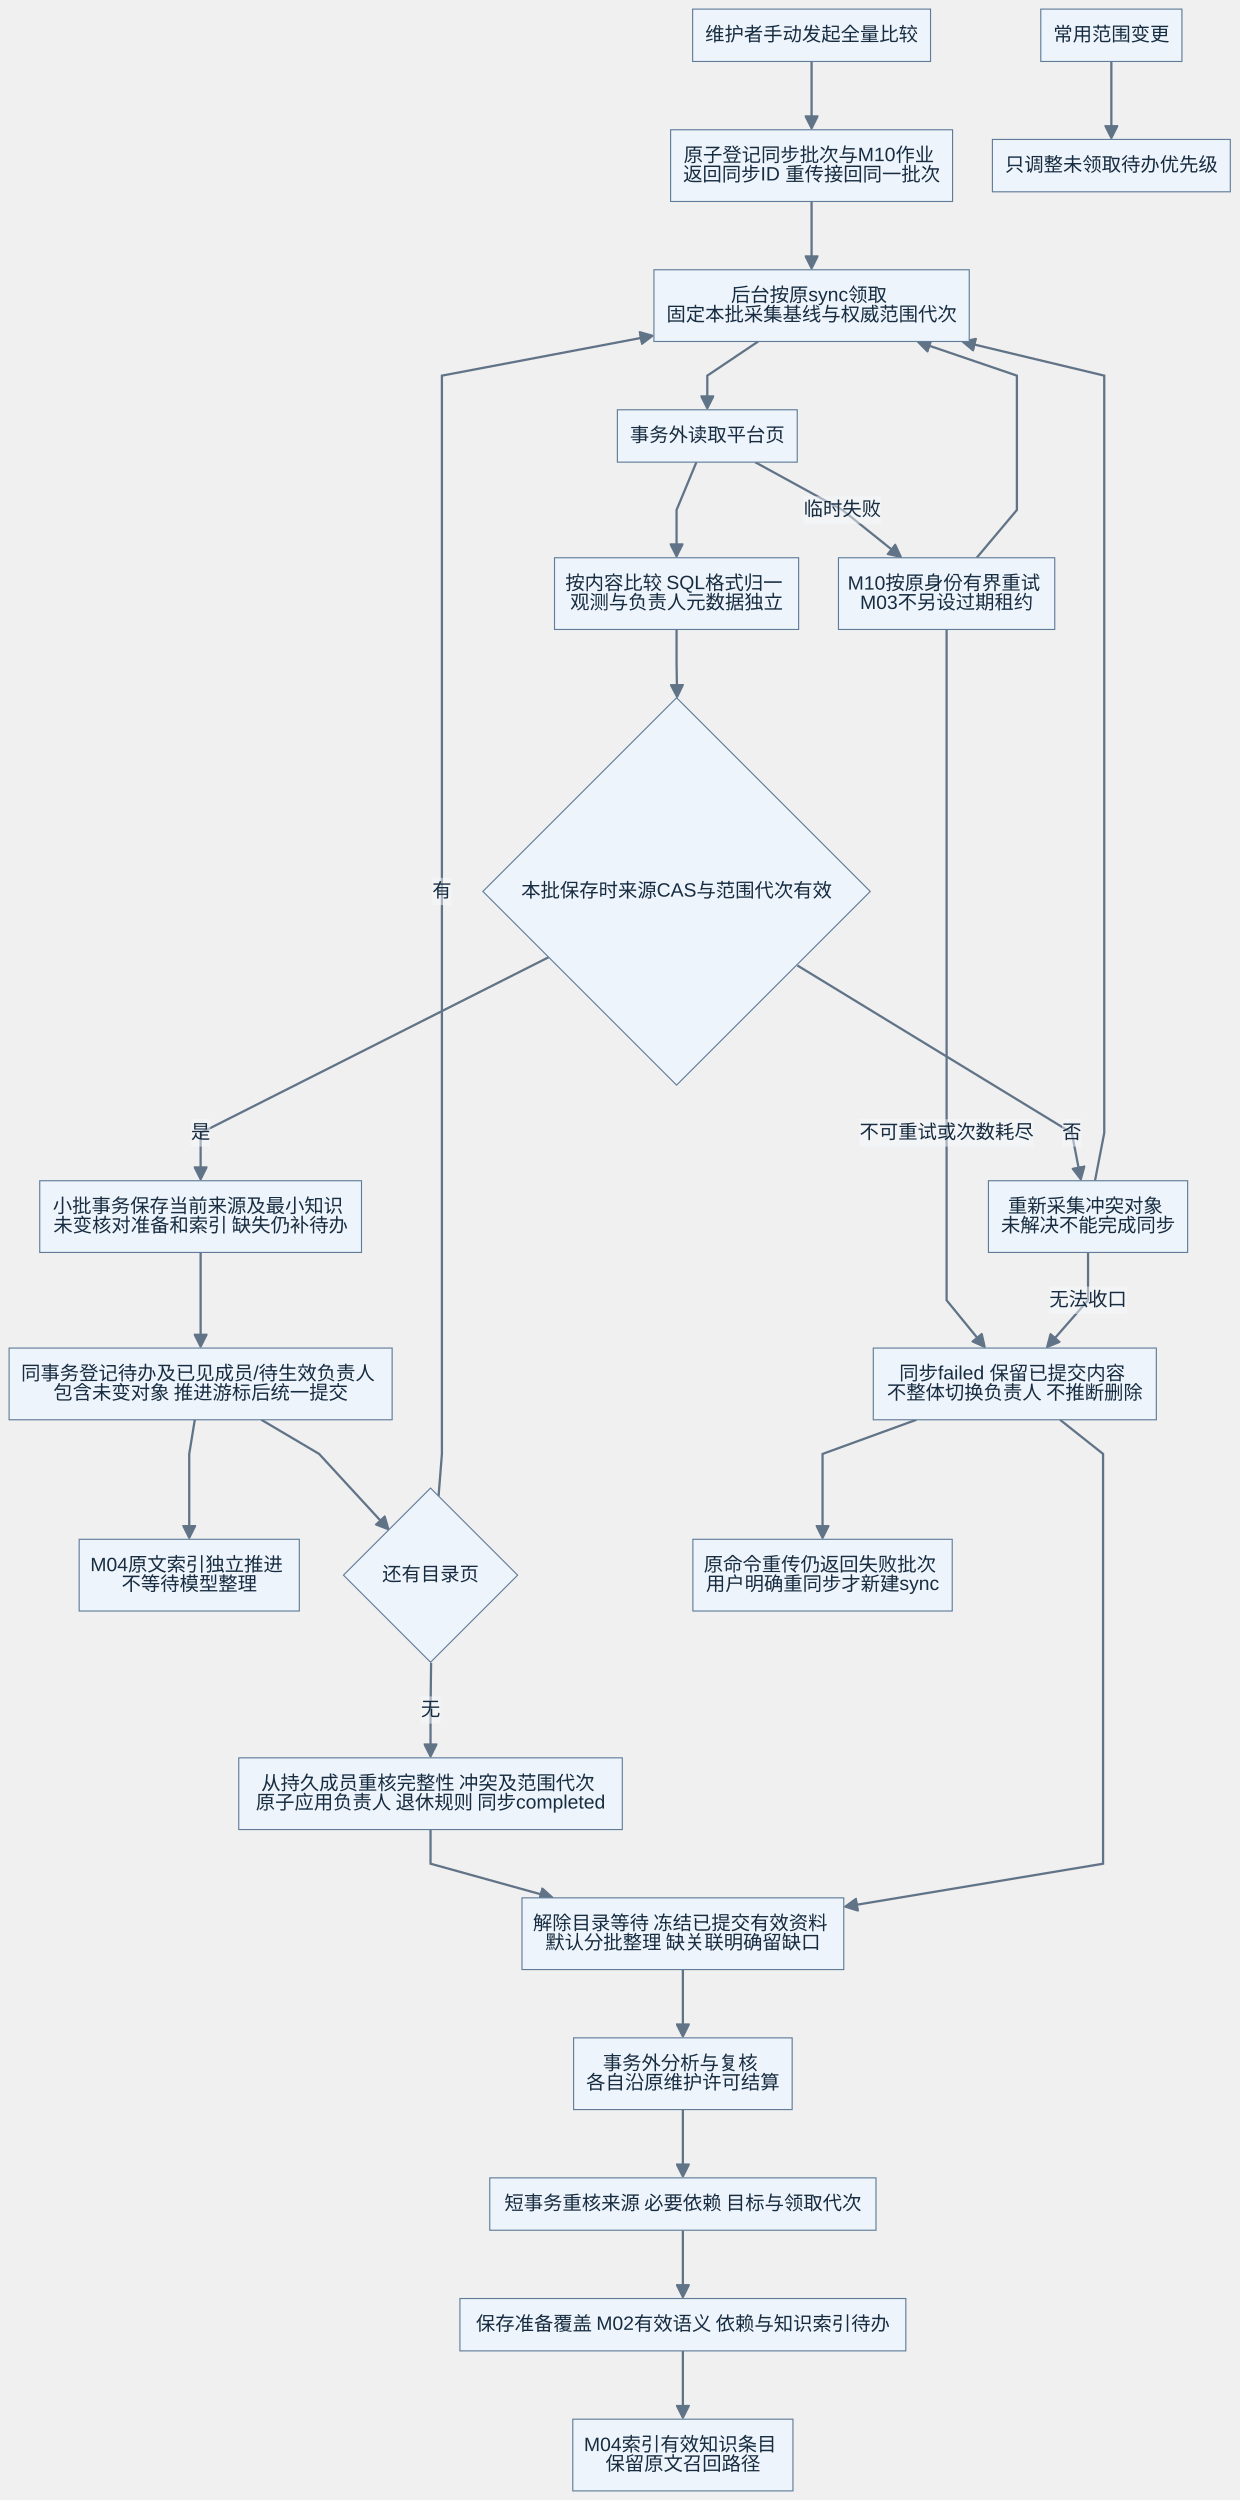
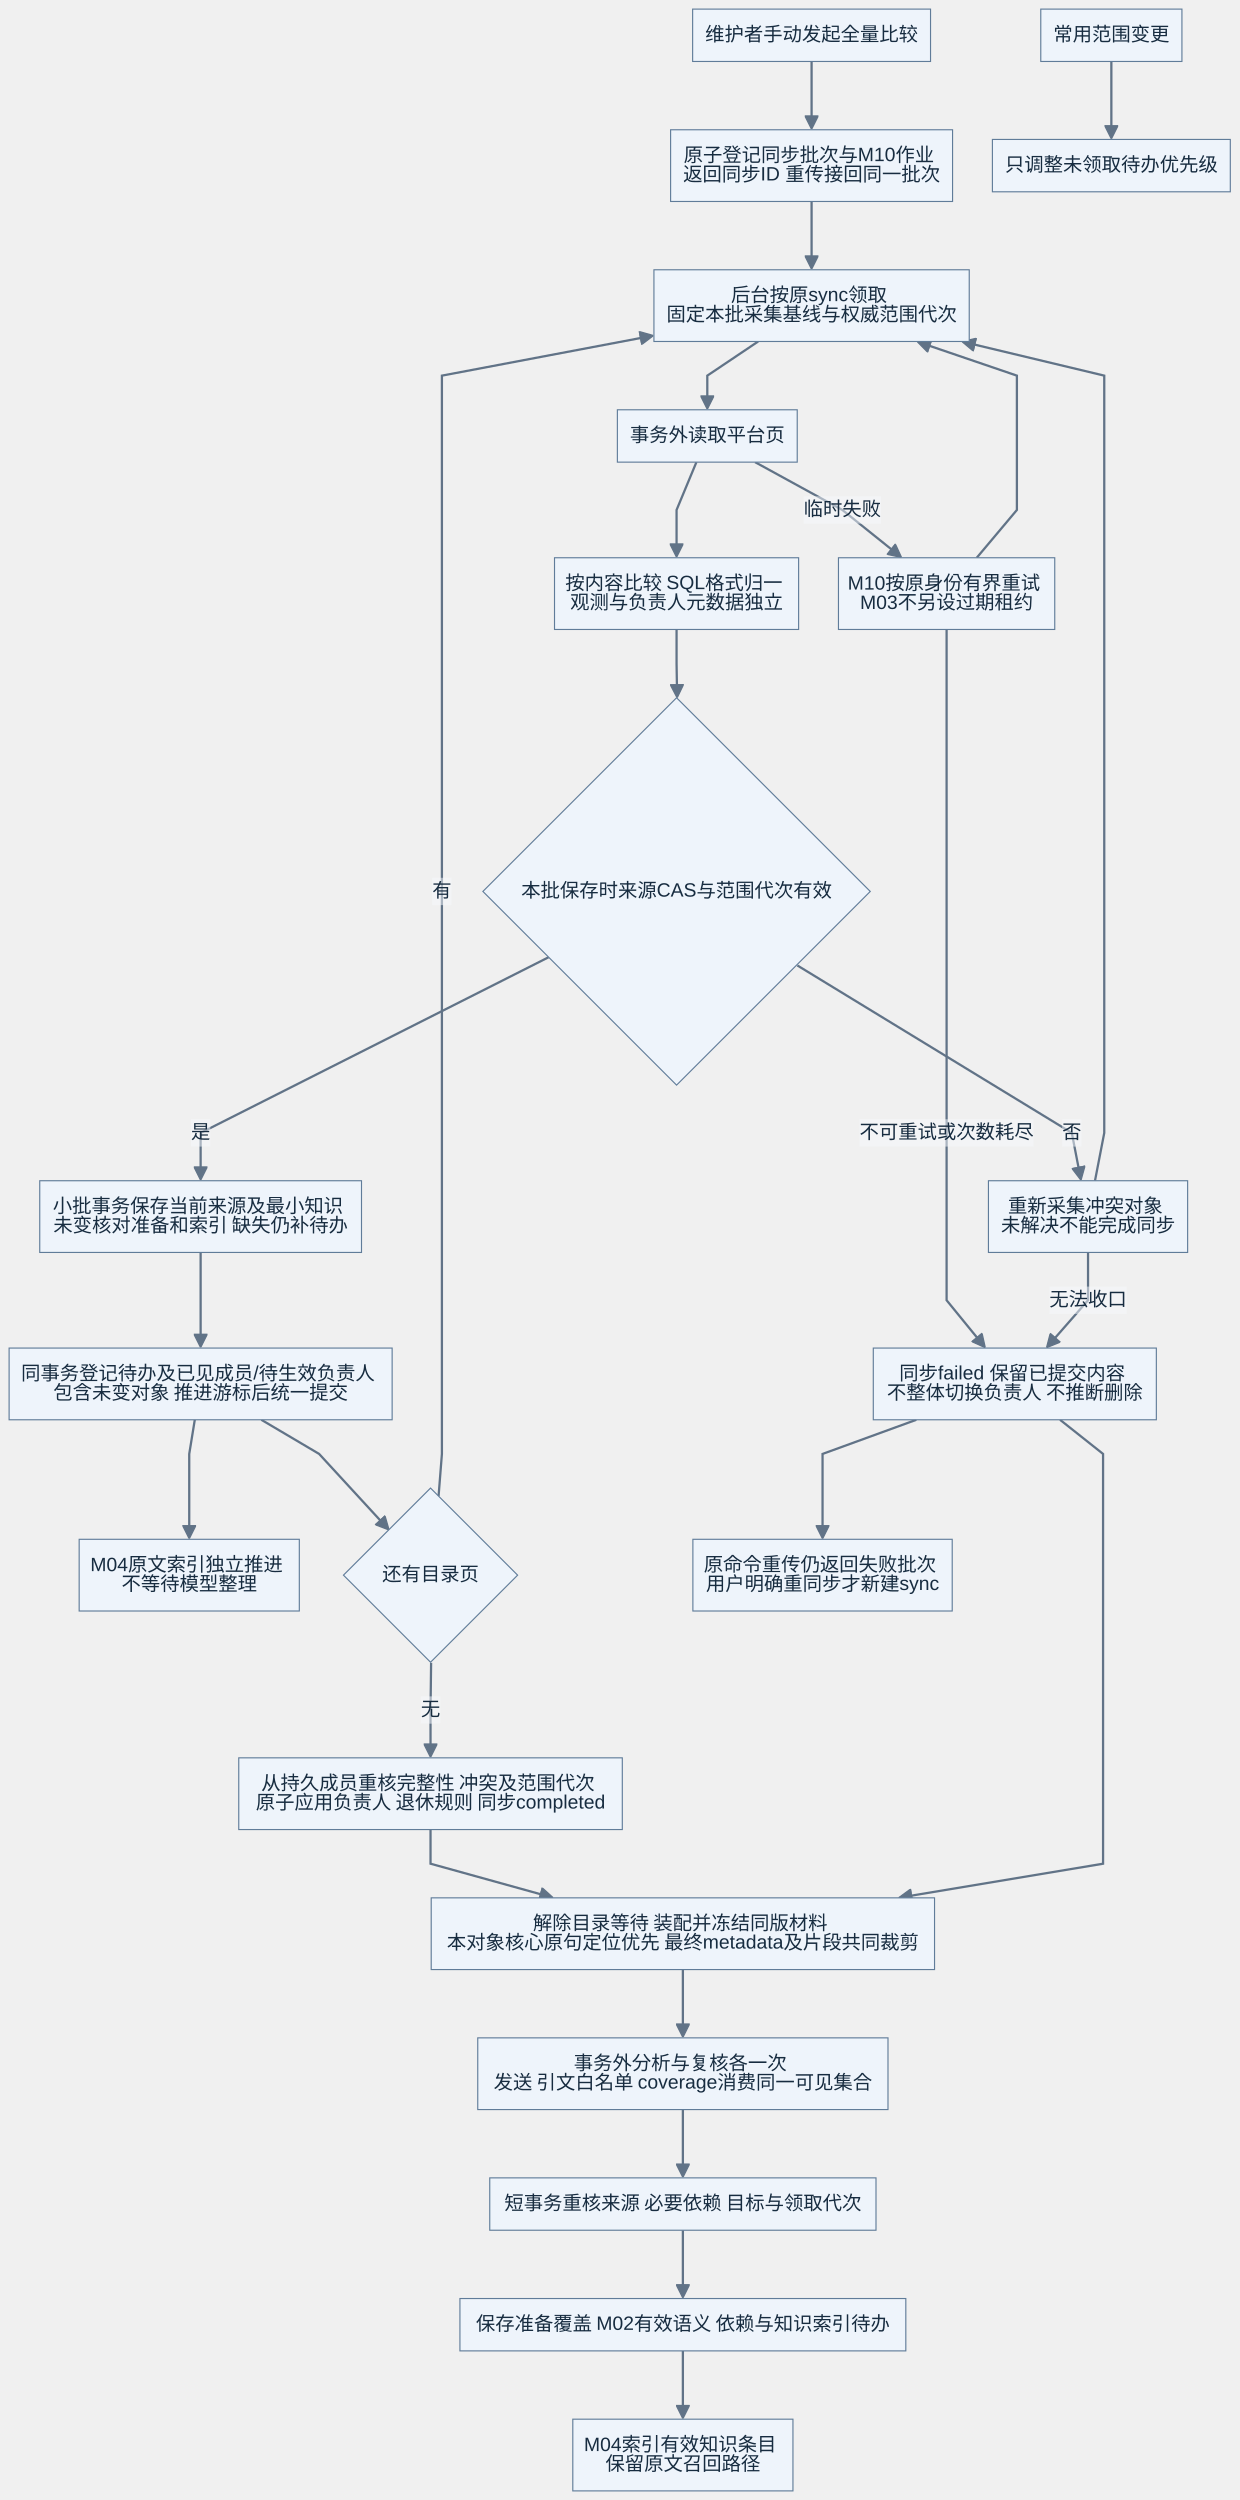
<svg xmlns="http://www.w3.org/2000/svg" aria-roledescription="flowchart-v2" role="graphics-document document" viewBox="-8 -8 1088.844 2196.297" height="2196.297" width="1088.844" id="diagramF03">
  <style>#diagramF03{font-family:PingFang SC,Microsoft YaHei,Arial,sans-serif;font-size:17px;fill:#172c40;}#diagramF03 .error-icon{fill:#ffffff;}#diagramF03 .error-text{fill:#000000;stroke:#000000;}#diagramF03 .edge-thickness-normal{stroke-width:2px;}#diagramF03 .edge-thickness-thick{stroke-width:3.5px;}#diagramF03 .edge-pattern-solid{stroke-dasharray:0;}#diagramF03 .edge-pattern-dashed{stroke-dasharray:3;}#diagramF03 .edge-pattern-dotted{stroke-dasharray:2;}#diagramF03 .marker{fill:#617387;stroke:#617387;}#diagramF03 .marker.cross{stroke:#617387;}#diagramF03 svg{font-family:PingFang SC,Microsoft YaHei,Arial,sans-serif;font-size:17px;}#diagramF03 .label{font-family:PingFang SC,Microsoft YaHei,Arial,sans-serif;color:#172c40;}#diagramF03 .cluster-label text{fill:#000000;}#diagramF03 .cluster-label span,#diagramF03 p{color:#000000;}#diagramF03 .label text,#diagramF03 span,#diagramF03 p{fill:#172c40;color:#172c40;}#diagramF03 .node rect,#diagramF03 .node circle,#diagramF03 .node ellipse,#diagramF03 .node polygon,#diagramF03 .node path{fill:#eef4fb;stroke:#607c99;stroke-width:1px;}#diagramF03 .flowchart-label text{text-anchor:middle;}#diagramF03 .node .katex path{fill:#000;stroke:#000;stroke-width:1px;}#diagramF03 .node .label{text-align:center;}#diagramF03 .node.clickable{cursor:pointer;}#diagramF03 .arrowheadPath{fill:#0b0b0b;}#diagramF03 .edgePath .path{stroke:#617387;stroke-width:2.0px;}#diagramF03 .flowchart-link{stroke:#617387;fill:none;}#diagramF03 .edgeLabel{background-color:#f5f8fb;text-align:center;}#diagramF03 .edgeLabel rect{opacity:0.5;background-color:#f5f8fb;fill:#f5f8fb;}#diagramF03 .labelBkg{background-color:rgba(245, 248, 251, 0.5);}#diagramF03 .cluster rect{fill:#f7f9fc;stroke:#bccbd9;stroke-width:1px;}#diagramF03 .cluster text{fill:#000000;}#diagramF03 .cluster span,#diagramF03 p{color:#000000;}#diagramF03 div.mermaidTooltip{position:absolute;text-align:center;max-width:200px;padding:2px;font-family:PingFang SC,Microsoft YaHei,Arial,sans-serif;font-size:12px;background:#ffffff;border:1px solid hsl(0, 0%, 90%);border-radius:2px;pointer-events:none;z-index:100;}#diagramF03 .flowchartTitleText{text-anchor:middle;font-size:18px;fill:#172c40;}#diagramF03 :root{--mermaid-font-family:PingFang SC,Microsoft YaHei,Arial,sans-serif;}</style>
  <g>
    <marker orient="auto" markerHeight="12" markerWidth="12" markerUnits="userSpaceOnUse" refY="5" refX="6" viewBox="0 0 10 10" class="marker flowchart" id="diagramF03_flowchart-pointEnd">
      <path style="stroke-width: 1; stroke-dasharray: 1, 0;" class="arrowMarkerPath" d="M 0 0 L 10 5 L 0 10 z" />
    </marker>
    <marker orient="auto" markerHeight="12" markerWidth="12" markerUnits="userSpaceOnUse" refY="5" refX="4.5" viewBox="0 0 10 10" class="marker flowchart" id="diagramF03_flowchart-pointStart">
      <path style="stroke-width: 1; stroke-dasharray: 1, 0;" class="arrowMarkerPath" d="M 0 5 L 10 10 L 10 0 z" />
    </marker>
    <marker orient="auto" markerHeight="11" markerWidth="11" markerUnits="userSpaceOnUse" refY="5" refX="11" viewBox="0 0 10 10" class="marker flowchart" id="diagramF03_flowchart-circleEnd">
      <circle style="stroke-width: 1; stroke-dasharray: 1, 0;" class="arrowMarkerPath" r="5" cy="5" cx="5" />
    </marker>
    <marker orient="auto" markerHeight="11" markerWidth="11" markerUnits="userSpaceOnUse" refY="5" refX="-1" viewBox="0 0 10 10" class="marker flowchart" id="diagramF03_flowchart-circleStart">
      <circle style="stroke-width: 1; stroke-dasharray: 1, 0;" class="arrowMarkerPath" r="5" cy="5" cx="5" />
    </marker>
    <marker orient="auto" markerHeight="11" markerWidth="11" markerUnits="userSpaceOnUse" refY="5.2" refX="12" viewBox="0 0 11 11" class="marker cross flowchart" id="diagramF03_flowchart-crossEnd">
      <path style="stroke-width: 2; stroke-dasharray: 1, 0;" class="arrowMarkerPath" d="M 1,1 l 9,9 M 10,1 l -9,9" />
    </marker>
    <marker orient="auto" markerHeight="11" markerWidth="11" markerUnits="userSpaceOnUse" refY="5.2" refX="-1" viewBox="0 0 11 11" class="marker cross flowchart" id="diagramF03_flowchart-crossStart">
      <path style="stroke-width: 2; stroke-dasharray: 1, 0;" class="arrowMarkerPath" d="M 1,1 l 9,9 M 10,1 l -9,9" />
    </marker>
    <g class="root">
      <g class="clusters" />
      <g class="edgePaths">
        <path marker-end="url(#diagramF03_flowchart-pointEnd)" style="fill:none;" class="edge-thickness-normal edge-pattern-solid flowchart-link LS-Start LE-Queued" id="L-Start-Queued-0" d="M704.992,46L704.992,76L704.992,100.7" />
        <path marker-end="url(#diagramF03_flowchart-pointEnd)" style="fill:none;" class="edge-thickness-normal edge-pattern-solid flowchart-link LS-Queued LE-R" id="L-Queued-R-0" d="M704.992,169L704.992,199L704.992,223.7" />
        <path marker-end="url(#diagramF03_flowchart-pointEnd)" style="fill:none;" class="edge-thickness-normal edge-pattern-solid flowchart-link LS-R LE-A" id="L-R-A-0" d="M658.066,292L613.375,322L613.375,346.7" />
        <path marker-end="url(#diagramF03_flowchart-pointEnd)" style="fill:none;" class="edge-thickness-normal edge-pattern-solid flowchart-link LS-A LE-Retry" id="L-A-Retry-0" d="M655.347,398L731.992,440L780.211,478.683" />
        <path marker-end="url(#diagramF03_flowchart-pointEnd)" style="fill:none;" class="edge-thickness-normal edge-pattern-solid flowchart-link LS-Retry LE-R" id="L-Retry-R-0" d="M850.074,482L885.359,440L885.359,375L885.359,322L802.392,293.71" />
        <path marker-end="url(#diagramF03_flowchart-pointEnd)" style="fill:none;" class="edge-thickness-normal edge-pattern-solid flowchart-link LS-A LE-B" id="L-A-B-0" d="M603.821,398L586.375,440L586.375,476.7" />
        <path marker-end="url(#diagramF03_flowchart-pointEnd)" style="fill:none;" class="edge-thickness-normal edge-pattern-solid flowchart-link LS-B LE-C" id="L-B-C-0" d="M586.375,545L586.375,575L586.788,600.201" />
        <path marker-end="url(#diagramF03_flowchart-pointEnd)" style="fill:none;" class="edge-thickness-normal edge-pattern-solid flowchart-link LS-C LE-Conflict" id="L-C-Conflict-0" d="M692.494,840.178L933.609,987.297L940.743,1024.094" />
        <path marker-end="url(#diagramF03_flowchart-pointEnd)" style="fill:none;" class="edge-thickness-normal edge-pattern-solid flowchart-link LS-Conflict LE-R" id="L-Conflict-R-0" d="M953.967,1029.297L962.109,987.297L962.109,775.148L962.109,575L962.109,513.5L962.109,440L962.109,375L962.109,322L841.841,293.233" />
        <path marker-end="url(#diagramF03_flowchart-pointEnd)" style="fill:none;" class="edge-thickness-normal edge-pattern-solid flowchart-link LS-C LE-Save" id="L-C-Save-0" d="M473.998,832.92L168.25,987.297L168.25,1023.997" />
        <path marker-end="url(#diagramF03_flowchart-pointEnd)" style="fill:none;" class="edge-thickness-normal edge-pattern-solid flowchart-link LS-Save LE-Jobs" id="L-Save-Jobs-0" d="M168.25,1092.297L168.25,1134.297L168.25,1170.997" />
        <path marker-end="url(#diagramF03_flowchart-pointEnd)" style="fill:none;" class="edge-thickness-normal edge-pattern-solid flowchart-link LS-Jobs LE-Raw" id="L-Jobs-Raw-0" d="M163.128,1239.297L158.25,1269.297L158.25,1338.997" />
        <path marker-end="url(#diagramF03_flowchart-pointEnd)" style="fill:none;" class="edge-thickness-normal edge-pattern-solid flowchart-link LS-Jobs LE-More" id="L-Jobs-More-0" d="M221.57,1239.297L272.352,1269.297L330.503,1332.531" />
        <path marker-end="url(#diagramF03_flowchart-pointEnd)" style="fill:none;" class="edge-thickness-normal edge-pattern-solid flowchart-link LS-More LE-R" id="L-More-R-0" d="M377.293,1306.363L380.227,1269.297L380.227,1207.797L380.227,1134.297L380.227,1060.797L380.227,987.297L380.227,775.148L380.227,575L380.227,513.5L380.227,440L380.227,375L380.227,322L561.285,287.713" />
        <path marker-end="url(#diagramF03_flowchart-pointEnd)" style="fill:none;" class="edge-thickness-normal edge-pattern-solid flowchart-link LS-More LE-Finish" id="L-More-Finish-0" d="M370.727,1452.797L370.227,1494.297L370.227,1530.997" />
        <path marker-end="url(#diagramF03_flowchart-pointEnd)" style="fill:none;" class="edge-thickness-normal edge-pattern-solid flowchart-link LS-Retry LE-Failed" id="L-Retry-Failed-0" d="M823.609,545L823.609,575L823.609,775.148L823.609,987.297L823.609,1060.797L823.609,1134.297L854.504,1172.189" />
        <path marker-end="url(#diagramF03_flowchart-pointEnd)" style="fill:none;" class="edge-thickness-normal edge-pattern-solid flowchart-link LS-Conflict LE-Failed" id="L-Conflict-Failed-0" d="M947.859,1092.297L947.859,1134.297L914.593,1172.309" />
        <path marker-end="url(#diagramF03_flowchart-pointEnd)" style="fill:none;" class="edge-thickness-normal edge-pattern-solid flowchart-link LS-Failed LE-New" id="L-Failed-New-0" d="M797.02,1239.297L714.625,1269.297L714.625,1338.997" />
        <path marker-end="url(#diagramF03_flowchart-pointEnd)" style="fill:none;" class="edge-thickness-normal edge-pattern-solid flowchart-link LS-Finish LE-Material" id="L-Finish-Material-0" d="M370.227,1599.297L370.227,1629.297L473.262,1657.88" />
-         <path marker-end="url(#diagramF03_flowchart-pointEnd)" style="fill:none;" class="edge-thickness-normal edge-pattern-solid flowchart-link LS-Failed LE-Material" id="L-Failed-Material-0" d="M923.246,1239.297L961.066,1269.297L961.066,1375.797L961.066,1494.297L961.066,1567.797L961.066,1629.297L738.482,1666.379" />
+         <path marker-end="url(#diagramF03_flowchart-pointEnd)" style="fill:none;" class="edge-thickness-normal edge-pattern-solid flowchart-link LS-Failed LE-Material" id="L-Failed-Material-0" d="M923.246,1239.297L961.066,1269.297L961.066,1375.797L961.066,1494.297L961.066,1567.797L961.066,1629.297L786.222,1658.426" />
        <path marker-end="url(#diagramF03_flowchart-pointEnd)" style="fill:none;" class="edge-thickness-normal edge-pattern-solid flowchart-link LS-Material LE-G" id="L-Material-G-0" d="M591.918,1722.297L591.918,1752.297L591.918,1776.997" />
        <path marker-end="url(#diagramF03_flowchart-pointEnd)" style="fill:none;" class="edge-thickness-normal edge-pattern-solid flowchart-link LS-G LE-Check" id="L-G-Check-0" d="M591.918,1845.297L591.918,1875.297L591.918,1899.997" />
        <path marker-end="url(#diagramF03_flowchart-pointEnd)" style="fill:none;" class="edge-thickness-normal edge-pattern-solid flowchart-link LS-Check LE-Apply" id="L-Check-Apply-0" d="M591.918,1951.297L591.918,1981.297L591.918,2005.997" />
        <path marker-end="url(#diagramF03_flowchart-pointEnd)" style="fill:none;" class="edge-thickness-normal edge-pattern-solid flowchart-link LS-Apply LE-Index" id="L-Apply-Index-0" d="M591.918,2057.297L591.918,2087.297L591.918,2111.997" />
        <path marker-end="url(#diagramF03_flowchart-pointEnd)" style="fill:none;" class="edge-thickness-normal edge-pattern-solid flowchart-link LS-Preference LE-Priority" id="L-Preference-Priority-0" d="M968.344,46L968.344,76L968.344,109.2" />
      </g>
      <g class="edgeLabels">
        <g class="edgeLabel">
          <g transform="translate(0, 0)" class="label">
            <rect height="0" width="0" ry="0" rx="0" />
            <text style="">
              <tspan class="row" x="0" dy="1em" xml:space="preserve" />
            </text>
          </g>
        </g>
        <g class="edgeLabel">
          <g transform="translate(0, 0)" class="label">
            <rect height="0" width="0" ry="0" rx="0" />
            <text style="">
              <tspan class="row" x="0" dy="1em" xml:space="preserve" />
            </text>
          </g>
        </g>
        <g class="edgeLabel">
          <g transform="translate(0, 0)" class="label">
            <rect height="0" width="0" ry="0" rx="0" />
            <text style="">
              <tspan class="row" x="0" dy="1em" xml:space="preserve" />
            </text>
          </g>
        </g>
        <g transform="translate(731.9922, 440)" class="edgeLabel">
          <g transform="translate(-34, -12)" class="label">
            <rect height="24" width="68" ry="0" rx="0" />
            <text style="">
              <tspan class="row" x="0" dy="1em" xml:space="preserve">临时失败</tspan>
            </text>
          </g>
        </g>
        <g class="edgeLabel">
          <g transform="translate(0, 0)" class="label">
            <rect height="0" width="0" ry="0" rx="0" />
            <text style="">
              <tspan class="row" x="0" dy="1em" xml:space="preserve" />
            </text>
          </g>
        </g>
        <g class="edgeLabel">
          <g transform="translate(0, 0)" class="label">
            <rect height="0" width="0" ry="0" rx="0" />
            <text style="">
              <tspan class="row" x="0" dy="1em" xml:space="preserve" />
            </text>
          </g>
        </g>
        <g class="edgeLabel">
          <g transform="translate(0, 0)" class="label">
            <rect height="0" width="0" ry="0" rx="0" />
            <text style="">
              <tspan class="row" x="0" dy="1em" xml:space="preserve" />
            </text>
          </g>
        </g>
        <g transform="translate(933.6094, 987.2969)" class="edgeLabel">
          <g transform="translate(-8.5, -12)" class="label">
            <rect height="24" width="17" ry="0" rx="0" />
            <text style="">
              <tspan class="row" x="0" dy="1em" xml:space="preserve">否</tspan>
            </text>
          </g>
        </g>
        <g class="edgeLabel">
          <g transform="translate(0, 0)" class="label">
            <rect height="0" width="0" ry="0" rx="0" />
            <text style="">
              <tspan class="row" x="0" dy="1em" xml:space="preserve" />
            </text>
          </g>
        </g>
        <g transform="translate(168.25, 987.2969)" class="edgeLabel">
          <g transform="translate(-8.5, -12)" class="label">
            <rect height="24" width="17" ry="0" rx="0" />
            <text style="">
              <tspan class="row" x="0" dy="1em" xml:space="preserve">是</tspan>
            </text>
          </g>
        </g>
        <g class="edgeLabel">
          <g transform="translate(0, 0)" class="label">
            <rect height="0" width="0" ry="0" rx="0" />
            <text style="">
              <tspan class="row" x="0" dy="1em" xml:space="preserve" />
            </text>
          </g>
        </g>
        <g class="edgeLabel">
          <g transform="translate(0, 0)" class="label">
            <rect height="0" width="0" ry="0" rx="0" />
            <text style="">
              <tspan class="row" x="0" dy="1em" xml:space="preserve" />
            </text>
          </g>
        </g>
        <g class="edgeLabel">
          <g transform="translate(0, 0)" class="label">
            <rect height="0" width="0" ry="0" rx="0" />
            <text style="">
              <tspan class="row" x="0" dy="1em" xml:space="preserve" />
            </text>
          </g>
        </g>
        <g transform="translate(380.2266, 775.1484)" class="edgeLabel">
          <g transform="translate(-8.5, -12)" class="label">
            <rect height="24" width="17" ry="0" rx="0" />
            <text style="">
              <tspan class="row" x="0" dy="1em" xml:space="preserve">有</tspan>
            </text>
          </g>
        </g>
        <g transform="translate(370.2266, 1494.297)" class="edgeLabel">
          <g transform="translate(-8.5, -12)" class="label">
            <rect height="24" width="17" ry="0" rx="0" />
            <text style="">
              <tspan class="row" x="0" dy="1em" xml:space="preserve">无</tspan>
            </text>
          </g>
        </g>
        <g transform="translate(823.6094, 987.2969)" class="edgeLabel">
          <g transform="translate(-76.5, -12)" class="label">
            <rect height="24" width="153" ry="0" rx="0" />
            <text style="">
              <tspan class="row" x="0" dy="1em" xml:space="preserve">不可重试或次数耗尽</tspan>
            </text>
          </g>
        </g>
        <g transform="translate(947.8594, 1134.297)" class="edgeLabel">
          <g transform="translate(-34, -12)" class="label">
            <rect height="24" width="68" ry="0" rx="0" />
            <text style="">
              <tspan class="row" x="0" dy="1em" xml:space="preserve">无法收口</tspan>
            </text>
          </g>
        </g>
        <g class="edgeLabel">
          <g transform="translate(0, 0)" class="label">
            <rect height="0" width="0" ry="0" rx="0" />
            <text style="">
              <tspan class="row" x="0" dy="1em" xml:space="preserve" />
            </text>
          </g>
        </g>
        <g class="edgeLabel">
          <g transform="translate(0, 0)" class="label">
            <rect height="0" width="0" ry="0" rx="0" />
            <text style="">
              <tspan class="row" x="0" dy="1em" xml:space="preserve" />
            </text>
          </g>
        </g>
        <g class="edgeLabel">
          <g transform="translate(0, 0)" class="label">
            <rect height="0" width="0" ry="0" rx="0" />
            <text style="">
              <tspan class="row" x="0" dy="1em" xml:space="preserve" />
            </text>
          </g>
        </g>
        <g class="edgeLabel">
          <g transform="translate(0, 0)" class="label">
            <rect height="0" width="0" ry="0" rx="0" />
            <text style="">
              <tspan class="row" x="0" dy="1em" xml:space="preserve" />
            </text>
          </g>
        </g>
        <g class="edgeLabel">
          <g transform="translate(0, 0)" class="label">
            <rect height="0" width="0" ry="0" rx="0" />
            <text style="">
              <tspan class="row" x="0" dy="1em" xml:space="preserve" />
            </text>
          </g>
        </g>
        <g class="edgeLabel">
          <g transform="translate(0, 0)" class="label">
            <rect height="0" width="0" ry="0" rx="0" />
            <text style="">
              <tspan class="row" x="0" dy="1em" xml:space="preserve" />
            </text>
          </g>
        </g>
        <g class="edgeLabel">
          <g transform="translate(0, 0)" class="label">
            <rect height="0" width="0" ry="0" rx="0" />
            <text style="">
              <tspan class="row" x="0" dy="1em" xml:space="preserve" />
            </text>
          </g>
        </g>
        <g class="edgeLabel">
          <g transform="translate(0, 0)" class="label">
            <rect height="0" width="0" ry="0" rx="0" />
            <text style="">
              <tspan class="row" x="0" dy="1em" xml:space="preserve" />
            </text>
          </g>
        </g>
      </g>
      <g class="nodes">
-         <g transform="translate(704.9922, 23)" data-id="Start" data-node="true" id="flowchart-Start-196" class="node default default flowchart-label">
+         <g transform="translate(704.9922, 23)" data-id="Start" data-node="true" id="flowchart-Start-50" class="node default default flowchart-label">
          <rect height="46" width="209" y="-23" x="-104.5" ry="0" rx="0" style="" class="basic label-container" />
          <g transform="translate(0, -12)" style="" class="label">
            <rect />
            <text style="">
              <tspan class="row" x="0" dy="1em" xml:space="preserve">维护者手动发起全量比较</tspan>
            </text>
          </g>
        </g>
-         <g transform="translate(704.9922, 137.5)" data-id="Queued" data-node="true" id="flowchart-Queued-197" class="node default default flowchart-label">
+         <g transform="translate(704.9922, 137.5)" data-id="Queued" data-node="true" id="flowchart-Queued-51" class="node default default flowchart-label">
          <rect height="63" width="247.703" y="-31.5" x="-123.852" ry="0" rx="0" style="" class="basic label-container" />
          <g transform="translate(0, -20.5)" style="" class="label">
            <rect />
            <text style="">
              <tspan class="row" x="0" dy="1em" xml:space="preserve">原子登记同步批次与M10作业</tspan>
              <tspan class="row" x="0" dy="1em" xml:space="preserve">返回同步ID 重传接回同一批次</tspan>
            </text>
          </g>
        </g>
-         <g transform="translate(704.9922, 260.5)" data-id="R" data-node="true" id="flowchart-R-199" class="node default default flowchart-label">
+         <g transform="translate(704.9922, 260.5)" data-id="R" data-node="true" id="flowchart-R-53" class="node default default flowchart-label">
          <rect height="63" width="277" y="-31.5" x="-138.5" ry="0" rx="0" style="" class="basic label-container" />
          <g transform="translate(0, -20.5)" style="" class="label">
            <rect />
            <text style="">
              <tspan class="row" x="0" dy="1em" xml:space="preserve">后台按原sync领取</tspan>
              <tspan class="row" x="0" dy="1em" xml:space="preserve">固定本批采集基线与权威范围代次</tspan>
            </text>
          </g>
        </g>
-         <g transform="translate(613.375, 375)" data-id="A" data-node="true" id="flowchart-A-201" class="node default default flowchart-label">
+         <g transform="translate(613.375, 375)" data-id="A" data-node="true" id="flowchart-A-55" class="node default default flowchart-label">
          <rect height="46" width="158" y="-23" x="-79" ry="0" rx="0" style="" class="basic label-container" />
          <g transform="translate(0, -12)" style="" class="label">
            <rect />
            <text style="">
              <tspan class="row" x="0" dy="1em" xml:space="preserve">事务外读取平台页</tspan>
            </text>
          </g>
        </g>
-         <g transform="translate(823.6094, 513.5)" data-id="Retry" data-node="true" id="flowchart-Retry-203" class="node default default flowchart-label">
+         <g transform="translate(823.6094, 513.5)" data-id="Retry" data-node="true" id="flowchart-Retry-57" class="node default default flowchart-label">
          <rect height="63" width="190.016" y="-31.5" x="-95.008" ry="0" rx="0" style="" class="basic label-container" />
          <g transform="translate(0, -20.5)" style="" class="label">
            <rect />
            <text style="">
              <tspan class="row" x="0" dy="1em" xml:space="preserve">M10按原身份有界重试</tspan>
              <tspan class="row" x="0" dy="1em" xml:space="preserve">M03不另设过期租约</tspan>
            </text>
          </g>
        </g>
-         <g transform="translate(586.375, 513.5)" data-id="B" data-node="true" id="flowchart-B-207" class="node default default flowchart-label">
+         <g transform="translate(586.375, 513.5)" data-id="B" data-node="true" id="flowchart-B-61" class="node default default flowchart-label">
          <rect height="63" width="214.453" y="-31.5" x="-107.227" ry="0" rx="0" style="" class="basic label-container" />
          <g transform="translate(0, -20.5)" style="" class="label">
            <rect />
            <text style="">
              <tspan class="row" x="0" dy="1em" xml:space="preserve">按内容比较 SQL格式归一</tspan>
              <tspan class="row" x="0" dy="1em" xml:space="preserve">观测与负责人元数据独立</tspan>
            </text>
          </g>
        </g>
-         <g transform="translate(586.375, 775.1484)" data-id="C" data-node="true" id="flowchart-C-209" class="node default default flowchart-label">
+         <g transform="translate(586.375, 775.1484)" data-id="C" data-node="true" id="flowchart-C-63" class="node default default flowchart-label">
          <polygon style="" transform="translate(-170.1484,170.1484)" class="label-container" points="170.148,0 340.297,-170.148 170.148,-340.297 0,-170.148" />
          <g transform="translate(0, -12)" style="" class="label">
            <rect />
            <text style="">
              <tspan class="row" x="0" dy="1em" xml:space="preserve">本批保存时来源CAS与范围代次有效</tspan>
            </text>
          </g>
        </g>
-         <g transform="translate(947.8594, 1060.797)" data-id="Conflict" data-node="true" id="flowchart-Conflict-211" class="node default default flowchart-label">
+         <g transform="translate(947.8594, 1060.797)" data-id="Conflict" data-node="true" id="flowchart-Conflict-65" class="node default default flowchart-label">
          <rect height="63" width="175" y="-31.5" x="-87.5" ry="0" rx="0" style="" class="basic label-container" />
          <g transform="translate(0, -20.5)" style="" class="label">
            <rect />
            <text style="">
              <tspan class="row" x="0" dy="1em" xml:space="preserve">重新采集冲突对象</tspan>
              <tspan class="row" x="0" dy="1em" xml:space="preserve">未解决不能完成同步</tspan>
            </text>
          </g>
        </g>
-         <g transform="translate(168.25, 1060.797)" data-id="Save" data-node="true" id="flowchart-Save-215" class="node default default flowchart-label">
+         <g transform="translate(168.25, 1060.797)" data-id="Save" data-node="true" id="flowchart-Save-69" class="node default default flowchart-label">
          <rect height="63" width="282.672" y="-31.5" x="-141.336" ry="0" rx="0" style="" class="basic label-container" />
          <g transform="translate(0, -20.5)" style="" class="label">
            <rect />
            <text style="">
              <tspan class="row" x="0" dy="1em" xml:space="preserve">小批事务保存当前来源及最小知识</tspan>
              <tspan class="row" x="0" dy="1em" xml:space="preserve">未变核对准备和索引 缺失仍补待办</tspan>
            </text>
          </g>
        </g>
-         <g transform="translate(168.25, 1207.797)" data-id="Jobs" data-node="true" id="flowchart-Jobs-217" class="node default default flowchart-label">
+         <g transform="translate(168.25, 1207.797)" data-id="Jobs" data-node="true" id="flowchart-Jobs-71" class="node default default flowchart-label">
          <rect height="63" width="336.5" y="-31.5" x="-168.25" ry="0" rx="0" style="" class="basic label-container" />
          <g transform="translate(0, -20.5)" style="" class="label">
            <rect />
            <text style="">
              <tspan class="row" x="0" dy="1em" xml:space="preserve">同事务登记待办及已见成员/待生效负责人</tspan>
              <tspan class="row" x="0" dy="1em" xml:space="preserve">包含未变对象 推进游标后统一提交</tspan>
            </text>
          </g>
        </g>
-         <g transform="translate(158.25, 1375.797)" data-id="Raw" data-node="true" id="flowchart-Raw-219" class="node default default flowchart-label">
+         <g transform="translate(158.25, 1375.797)" data-id="Raw" data-node="true" id="flowchart-Raw-73" class="node default default flowchart-label">
          <rect height="63" width="193.406" y="-31.5" x="-96.703" ry="0" rx="0" style="" class="basic label-container" />
          <g transform="translate(0, -20.5)" style="" class="label">
            <rect />
            <text style="">
              <tspan class="row" x="0" dy="1em" xml:space="preserve">M04原文索引独立推进</tspan>
              <tspan class="row" x="0" dy="1em" xml:space="preserve">不等待模型整理</tspan>
            </text>
          </g>
        </g>
-         <g transform="translate(370.2266, 1375.797)" data-id="More" data-node="true" id="flowchart-More-221" class="node default default flowchart-label">
+         <g transform="translate(370.2266, 1375.797)" data-id="More" data-node="true" id="flowchart-More-75" class="node default default flowchart-label">
          <polygon style="" transform="translate(-76.5,76.5)" class="label-container" points="76.5,0 153,-76.5 76.5,-153 0,-76.5" />
          <g transform="translate(0, -12)" style="" class="label">
            <rect />
            <text style="">
              <tspan class="row" x="0" dy="1em" xml:space="preserve">还有目录页</tspan>
            </text>
          </g>
        </g>
-         <g transform="translate(370.2266, 1567.797)" data-id="Finish" data-node="true" id="flowchart-Finish-225" class="node default default flowchart-label">
+         <g transform="translate(370.2266, 1567.797)" data-id="Finish" data-node="true" id="flowchart-Finish-79" class="node default default flowchart-label">
          <rect height="63" width="336.953" y="-31.5" x="-168.477" ry="0" rx="0" style="" class="basic label-container" />
          <g transform="translate(0, -20.5)" style="" class="label">
            <rect />
            <text style="">
              <tspan class="row" x="0" dy="1em" xml:space="preserve">从持久成员重核完整性 冲突及范围代次</tspan>
              <tspan class="row" x="0" dy="1em" xml:space="preserve">原子应用负责人 退休规则 同步completed</tspan>
            </text>
          </g>
        </g>
-         <g transform="translate(883.5352, 1207.797)" data-id="Failed" data-node="true" id="flowchart-Failed-227" class="node default default flowchart-label">
+         <g transform="translate(883.5352, 1207.797)" data-id="Failed" data-node="true" id="flowchart-Failed-81" class="node default default flowchart-label">
          <rect height="63" width="248.672" y="-31.5" x="-124.336" ry="0" rx="0" style="" class="basic label-container" />
          <g transform="translate(0, -20.5)" style="" class="label">
            <rect />
            <text style="">
              <tspan class="row" x="0" dy="1em" xml:space="preserve">同步failed 保留已提交内容</tspan>
              <tspan class="row" x="0" dy="1em" xml:space="preserve">不整体切换负责人 不推断删除</tspan>
            </text>
          </g>
        </g>
-         <g transform="translate(714.625, 1375.797)" data-id="New" data-node="true" id="flowchart-New-231" class="node default default flowchart-label">
+         <g transform="translate(714.625, 1375.797)" data-id="New" data-node="true" id="flowchart-New-85" class="node default default flowchart-label">
          <rect height="63" width="227.828" y="-31.5" x="-113.914" ry="0" rx="0" style="" class="basic label-container" />
          <g transform="translate(0, -20.5)" style="" class="label">
            <rect />
            <text style="">
              <tspan class="row" x="0" dy="1em" xml:space="preserve">原命令重传仍返回失败批次</tspan>
              <tspan class="row" x="0" dy="1em" xml:space="preserve">用户明确重同步才新建sync</tspan>
            </text>
          </g>
        </g>
-         <g transform="translate(591.918, 1690.797)" data-id="Material" data-node="true" id="flowchart-Material-234" class="node default default flowchart-label">
-           <rect height="63" width="282.672" y="-31.5" x="-141.336" ry="0" rx="0" style="" class="basic label-container" />
-           <g transform="translate(0, -20.5)" style="" class="label">
-             <rect />
-             <text style="">
-               <tspan class="row" x="0" dy="1em" xml:space="preserve">解除目录等待 冻结已提交有效资料</tspan>
-               <tspan class="row" x="0" dy="1em" xml:space="preserve">默认分批整理 缺关联明确留缺口</tspan>
-             </text>
-           </g>
-         </g>
-         <g transform="translate(591.918, 1813.797)" data-id="G" data-node="true" id="flowchart-G-236" class="node default default flowchart-label">
-           <rect height="63" width="192" y="-31.5" x="-96" ry="0" rx="0" style="" class="basic label-container" />
-           <g transform="translate(0, -20.5)" style="" class="label">
-             <rect />
-             <text style="">
-               <tspan class="row" x="0" dy="1em" xml:space="preserve">事务外分析与复核</tspan>
-               <tspan class="row" x="0" dy="1em" xml:space="preserve">各自沿原维护许可结算</tspan>
-             </text>
-           </g>
-         </g>
-         <g transform="translate(591.918, 1928.297)" data-id="Check" data-node="true" id="flowchart-Check-238" class="node default default flowchart-label">
+         <g transform="translate(591.918, 1690.797)" data-id="Material" data-node="true" id="flowchart-Material-88" class="node default default flowchart-label">
+           <rect height="63" width="442.188" y="-31.5" x="-221.094" ry="0" rx="0" style="" class="basic label-container" />
+           <g transform="translate(0, -20.5)" style="" class="label">
+             <rect />
+             <text style="">
+               <tspan class="row" x="0" dy="1em" xml:space="preserve">解除目录等待 装配并冻结同版材料</tspan>
+               <tspan class="row" x="0" dy="1em" xml:space="preserve">本对象核心原句定位优先 最终metadata及片段共同裁剪</tspan>
+             </text>
+           </g>
+         </g>
+         <g transform="translate(591.918, 1813.797)" data-id="G" data-node="true" id="flowchart-G-90" class="node default default flowchart-label">
+           <rect height="63" width="360.406" y="-31.5" x="-180.203" ry="0" rx="0" style="" class="basic label-container" />
+           <g transform="translate(0, -20.5)" style="" class="label">
+             <rect />
+             <text style="">
+               <tspan class="row" x="0" dy="1em" xml:space="preserve">事务外分析与复核各一次</tspan>
+               <tspan class="row" x="0" dy="1em" xml:space="preserve">发送 引文白名单 coverage消费同一可见集合</tspan>
+             </text>
+           </g>
+         </g>
+         <g transform="translate(591.918, 1928.297)" data-id="Check" data-node="true" id="flowchart-Check-92" class="node default default flowchart-label">
          <rect height="46" width="339.328" y="-23" x="-169.664" ry="0" rx="0" style="" class="basic label-container" />
          <g transform="translate(0, -12)" style="" class="label">
            <rect />
            <text style="">
              <tspan class="row" x="0" dy="1em" xml:space="preserve">短事务重核来源 必要依赖 目标与领取代次</tspan>
            </text>
          </g>
        </g>
-         <g transform="translate(591.918, 2034.297)" data-id="Apply" data-node="true" id="flowchart-Apply-240" class="node default default flowchart-label">
+         <g transform="translate(591.918, 2034.297)" data-id="Apply" data-node="true" id="flowchart-Apply-94" class="node default default flowchart-label">
          <rect height="46" width="391.719" y="-23" x="-195.859" ry="0" rx="0" style="" class="basic label-container" />
          <g transform="translate(0, -12)" style="" class="label">
            <rect />
            <text style="">
              <tspan class="row" x="0" dy="1em" xml:space="preserve">保存准备覆盖 M02有效语义 依赖与知识索引待办</tspan>
            </text>
          </g>
        </g>
-         <g transform="translate(591.918, 2148.797)" data-id="Index" data-node="true" id="flowchart-Index-242" class="node default default flowchart-label">
+         <g transform="translate(591.918, 2148.797)" data-id="Index" data-node="true" id="flowchart-Index-96" class="node default default flowchart-label">
          <rect height="63" width="193.406" y="-31.5" x="-96.703" ry="0" rx="0" style="" class="basic label-container" />
          <g transform="translate(0, -20.5)" style="" class="label">
            <rect />
            <text style="">
              <tspan class="row" x="0" dy="1em" xml:space="preserve">M04索引有效知识条目</tspan>
              <tspan class="row" x="0" dy="1em" xml:space="preserve">保留原文召回路径</tspan>
            </text>
          </g>
        </g>
-         <g transform="translate(968.3438, 23)" data-id="Preference" data-node="true" id="flowchart-Preference-243" class="node default default flowchart-label">
+         <g transform="translate(968.3438, 23)" data-id="Preference" data-node="true" id="flowchart-Preference-97" class="node default default flowchart-label">
          <rect height="46" width="124" y="-23" x="-62" ry="0" rx="0" style="" class="basic label-container" />
          <g transform="translate(0, -12)" style="" class="label">
            <rect />
            <text style="">
              <tspan class="row" x="0" dy="1em" xml:space="preserve">常用范围变更</tspan>
            </text>
          </g>
        </g>
-         <g transform="translate(968.3438, 137.5)" data-id="Priority" data-node="true" id="flowchart-Priority-244" class="node default default flowchart-label">
+         <g transform="translate(968.3438, 137.5)" data-id="Priority" data-node="true" id="flowchart-Priority-98" class="node default default flowchart-label">
          <rect height="46" width="209" y="-23" x="-104.5" ry="0" rx="0" style="" class="basic label-container" />
          <g transform="translate(0, -12)" style="" class="label">
            <rect />
            <text style="">
              <tspan class="row" x="0" dy="1em" xml:space="preserve">只调整未领取待办优先级</tspan>
            </text>
          </g>
        </g>
      </g>
    </g>
  </g>
</svg>
